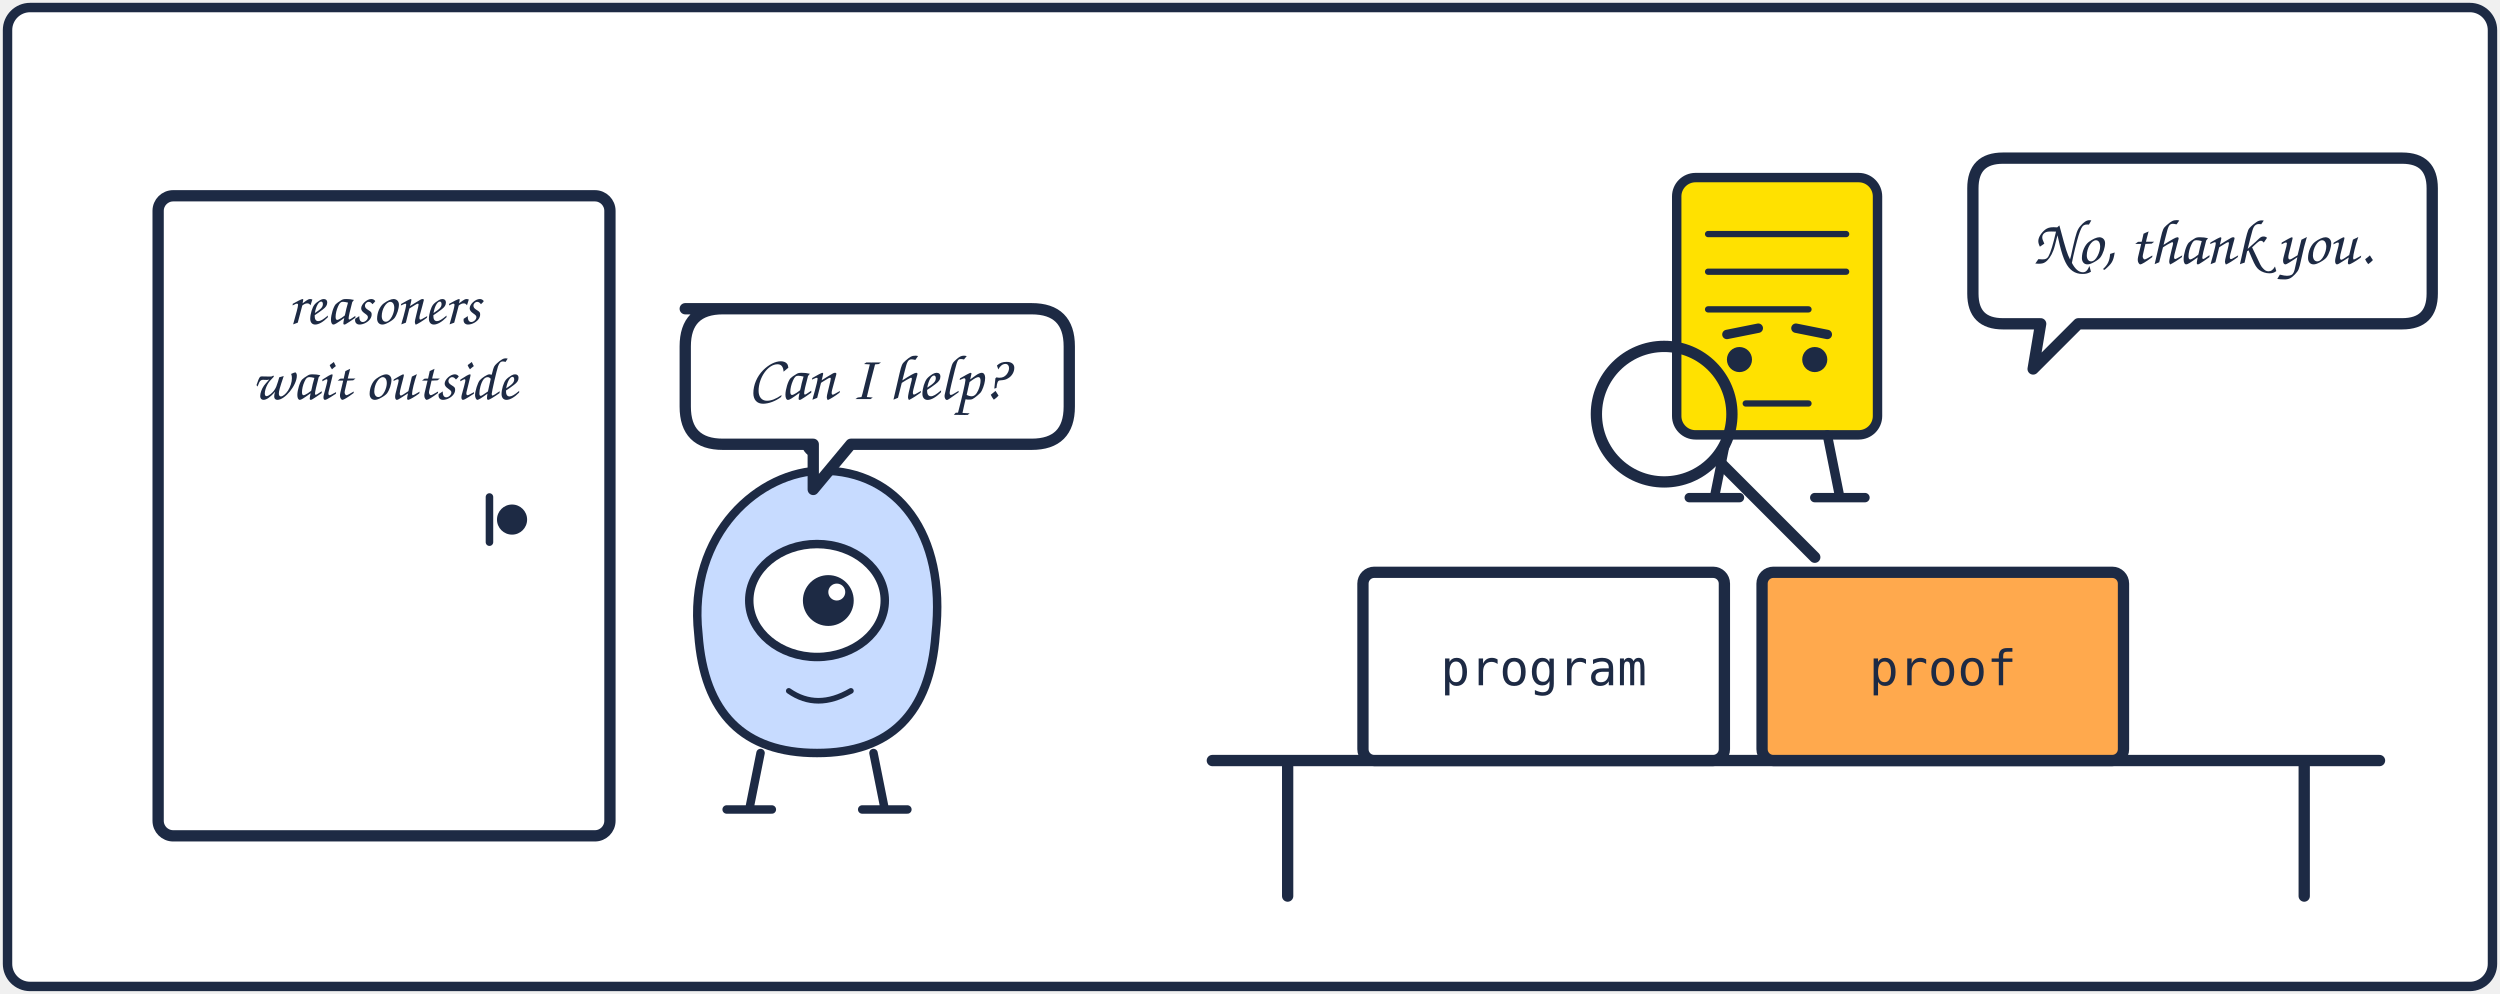
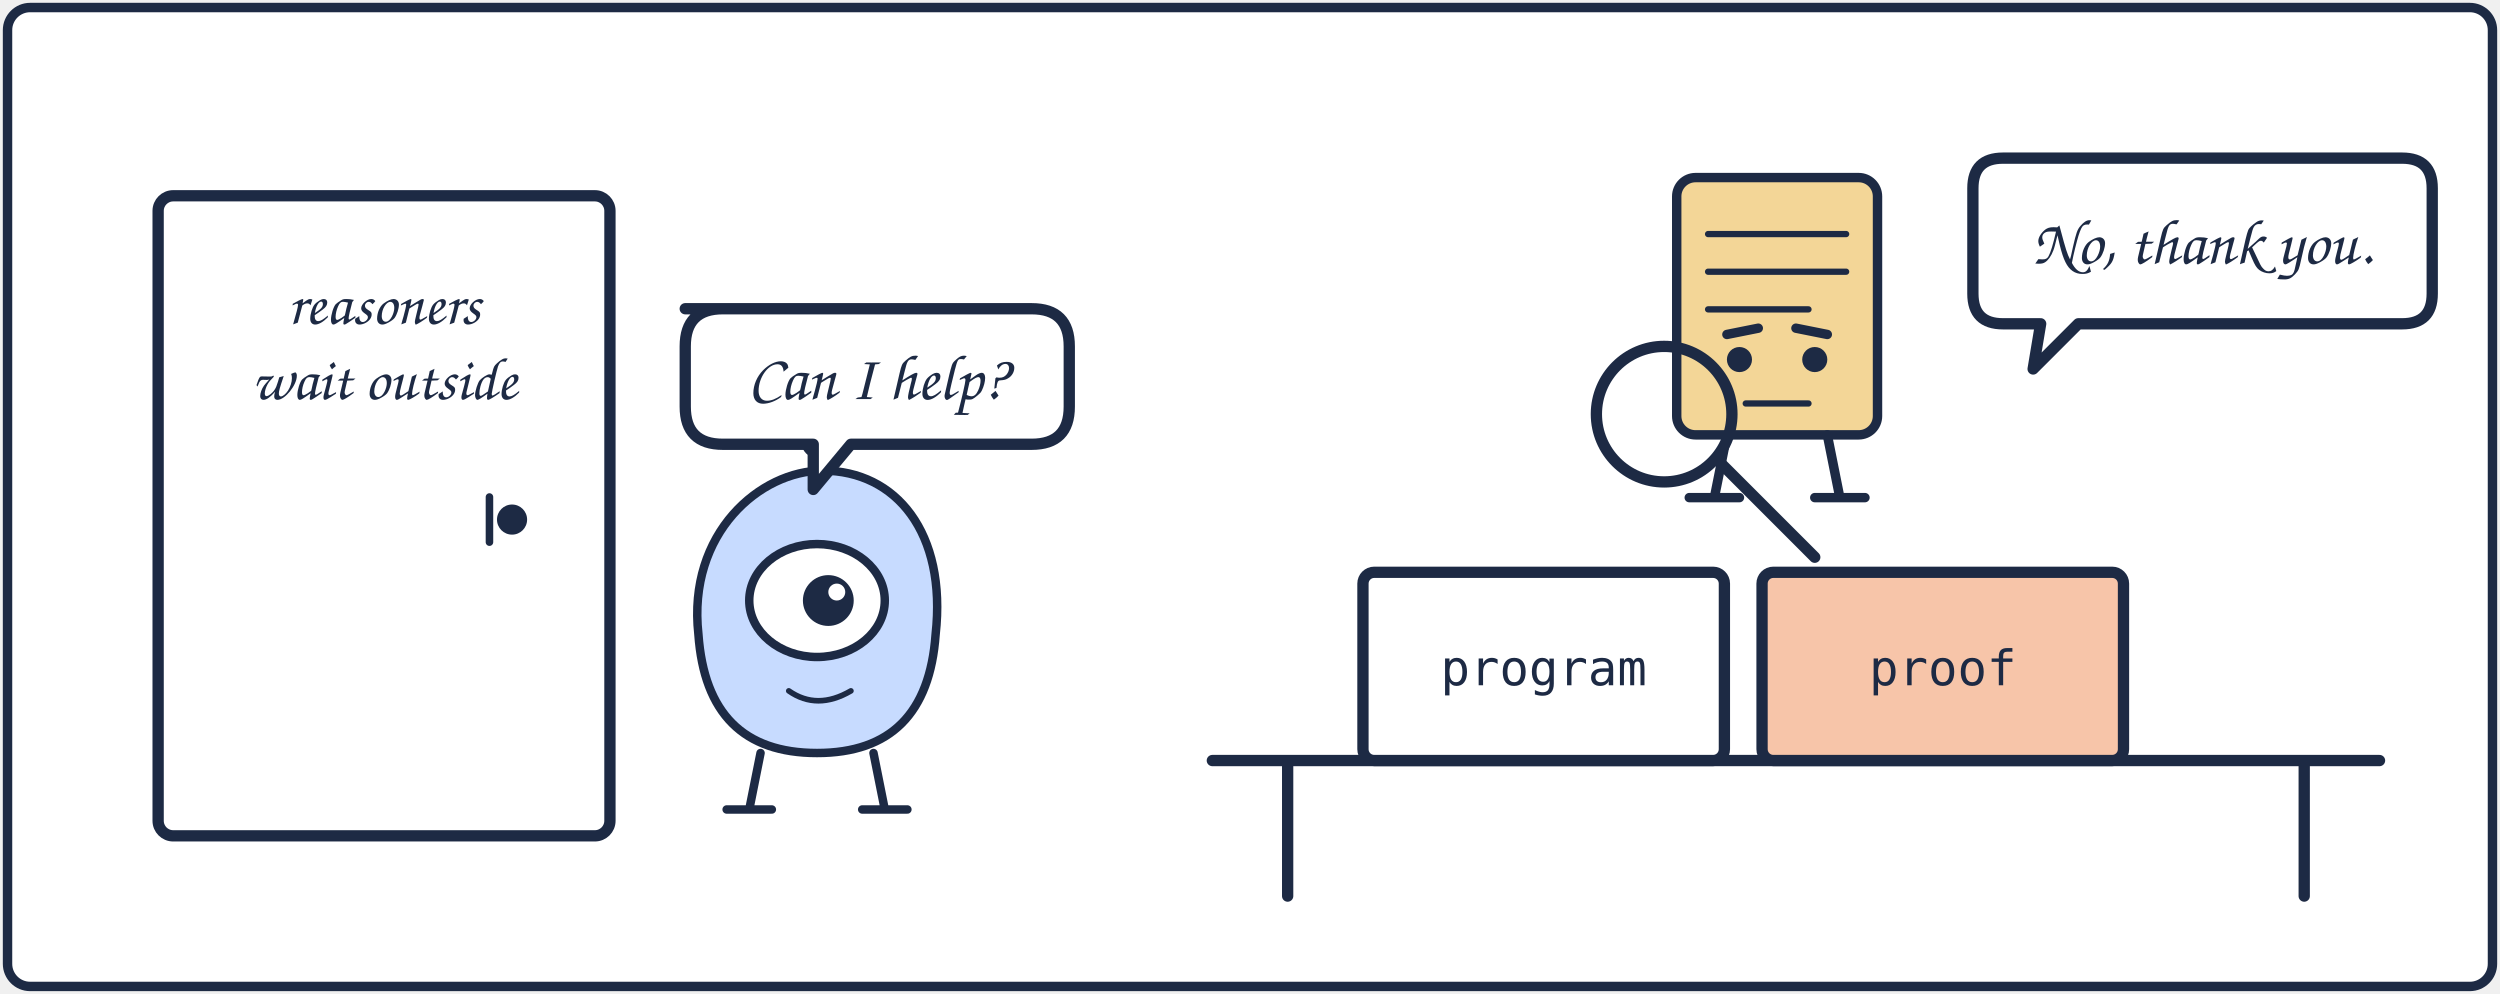
<svg xmlns="http://www.w3.org/2000/svg" viewBox="-12 -12 664 264" width="664" height="264" role="img">
  <style>
  .ln { fill: none; stroke: #1d2a44; stroke-width: 3; stroke-linecap: round; stroke-linejoin: round; }
  .thin { stroke-width: 2; }
  .inkf { fill: #1d2a44; }
  .paperf { fill: #ffffff; stroke: #1d2a44; stroke-width: 3; stroke-linejoin: round; }
  .skyf { fill: #c7dbff; stroke: #1d2a44; stroke-width: 3; stroke-linejoin: round; }
  .hif { fill: #ffd43b; stroke: #1d2a44; stroke-width: 3; stroke-linejoin: round; }
  .okl { fill: none; stroke: #16a34a; stroke-width: 4; stroke-linejoin: round; }
  .nol { fill: none; stroke: #dc2626; stroke-width: 4; stroke-linejoin: round; }
  .hand { font-family: "Patrick Hand", "Comic Neue", "Comic Sans MS", "Chalkboard SE", cursive; fill: #1d2a44; }
  .handok { font-family: "Patrick Hand", "Comic Neue", "Comic Sans MS", "Chalkboard SE", cursive; fill: #16a34a; }
  .handno { font-family: "Patrick Hand", "Comic Neue", "Comic Sans MS", "Chalkboard SE", cursive; fill: #dc2626; }
  .mono { font-family: "JetBrains Mono", Menlo, Consolas, monospace; fill: #1d2a44; }
</style>
  <defs>
    <symbol id="mind" viewBox="0 0 120 140">
      <path class="skyf" d="M18 70 C14 34 40 12 62 12 C88 12 106 34 102 70 C100 98 86 112 60 112 C34 112 20 98 18 70 Z" />
      <ellipse class="paperf" cx="60" cy="58" rx="24" ry="20" />
      <g class="blink">
        <circle class="inkf" cx="64" cy="58" r="9" />
        <circle fill="#ffffff" cx="67" cy="55" r="3" />
      </g>
      <path class="ln thin" d="M50 90 Q60 97 72 90" />
      <path class="ln" d="M40 112 L36 132 M80 112 L84 132 M28 132 L44 132 M76 132 L92 132" />
      <path class="ln" d="M60 12 L60 2" />
      <circle class="hif" cx="60" cy="2" r="4" />
    </symbol>
    <symbol id="checker" viewBox="0 0 120 140">
-       <rect fill="#ffe100" stroke="#1d2a44" stroke-width="3" stroke-linejoin="round" x="28" y="30" width="64" height="82" rx="6" />
+       <rect fill="#f3d697" stroke="#1d2a44" stroke-width="3" stroke-linejoin="round" x="28" y="30" width="64" height="82" rx="6" />
      <path class="ln thin" d="M38 48 L82 48 M38 60 L82 60 M38 72 L70 72" />
      <circle class="paperf" cx="48" cy="20" r="0" />
      <circle class="inkf" cx="50" cy="40" r="0" />
      <path class="ln" d="M44 112 L40 132 M76 112 L80 132 M32 132 L48 132 M72 132 L88 132" />
      <circle class="inkf" cx="48" cy="88" r="4" />
      <circle class="inkf" cx="72" cy="88" r="4" />
      <path class="ln thin" d="M50 102 L70 102" />
      <path class="ln" d="M44 80 L54 78 M66 78 L76 80" />
    </symbol>
    <symbol id="chatty" viewBox="0 0 140 140">
      <path class="paperf" d="M20 30 Q20 12 40 12 L100 12 Q120 12 120 30 L120 80 Q120 98 100 98 L56 98 L34 122 L38 98 Q20 98 20 80 Z" />
      <circle class="inkf" cx="52" cy="48" r="6" />
      <circle class="inkf" cx="88" cy="48" r="6" />
      <path class="ln" d="M46 70 Q70 88 94 70" />
      <path class="ln thin" d="M124 22 L134 14 M126 40 L138 40 M124 58 L134 66" />
    </symbol>
  </defs>
  <rect x="-10" y="-10" width="660" height="260" rx="6" fill="#ffffff" stroke="#1d2a44" stroke-width="2.5" />
  <rect class="paperf" x="30" y="40" width="120" height="170" rx="4" />
  <path class="ln thin" d="M118 120 L118 132" />
  <circle class="inkf" cx="124" cy="126" r="4" />
  <text class="hand" x="90" y="74" font-size="16" text-anchor="middle">reasoners</text>
  <text class="hand" x="90" y="94" font-size="16" text-anchor="middle">wait outside</text>
  <use href="#mind" x="160" y="104" width="90" height="105" />
  <path class="paperf" d="M170 70 L262 70 Q272 70 272 80 L272 96 Q272 106 262 106 L214 106 L204 118 L204 106 L180 106 Q170 106 170 96 L170 80 Q170 70 180 70 Z" />
  <text class="hand" x="221" y="94" font-size="17" text-anchor="middle">Can I help?</text>
  <path class="ln" d="M310 190 L620 190 M330 190 L330 226 M600 190 L600 226" />
  <rect class="paperf" x="350" y="140" width="96" height="50" rx="3" />
  <text class="mono" x="398" y="170" font-size="13" text-anchor="middle">program</text>
-   <rect fill="#ffa94d" stroke="#1d2a44" stroke-width="3" stroke-linejoin="round" x="456" y="140" width="96" height="50" rx="3" />
+   <rect fill="#f7c5a9" stroke="#1d2a44" stroke-width="3" stroke-linejoin="round" x="456" y="140" width="96" height="50" rx="3" />
  <text class="mono" x="504" y="170" font-size="13" text-anchor="middle">proof</text>
  <use href="#checker" x="410" y="10" width="100" height="117" />
  <circle class="ln" cx="430" cy="98" r="18" />
  <path class="ln" d="M444 110 L470 136" />
  <path class="paperf" d="M520 30 L626 30 Q634 30 634 38 L634 66 Q634 74 626 74 L540 74 L528 86 L530 74 L520 74 Q512 74 512 66 L512 38 Q512 30 520 30 Z" />
  <text class="hand" x="573" y="58" font-size="17" text-anchor="middle">No, thank you.</text>
</svg>
